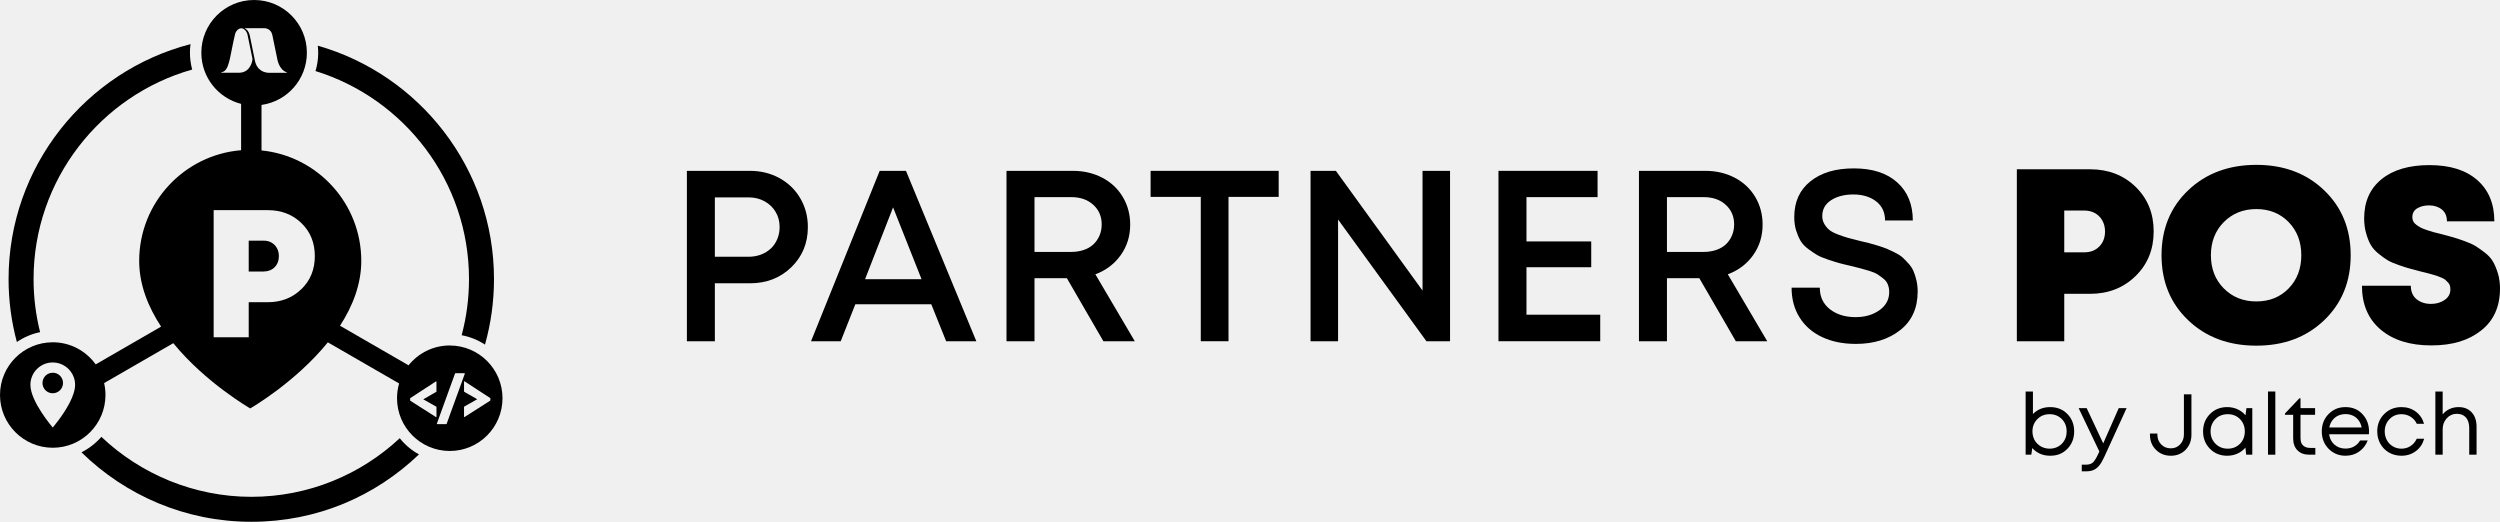
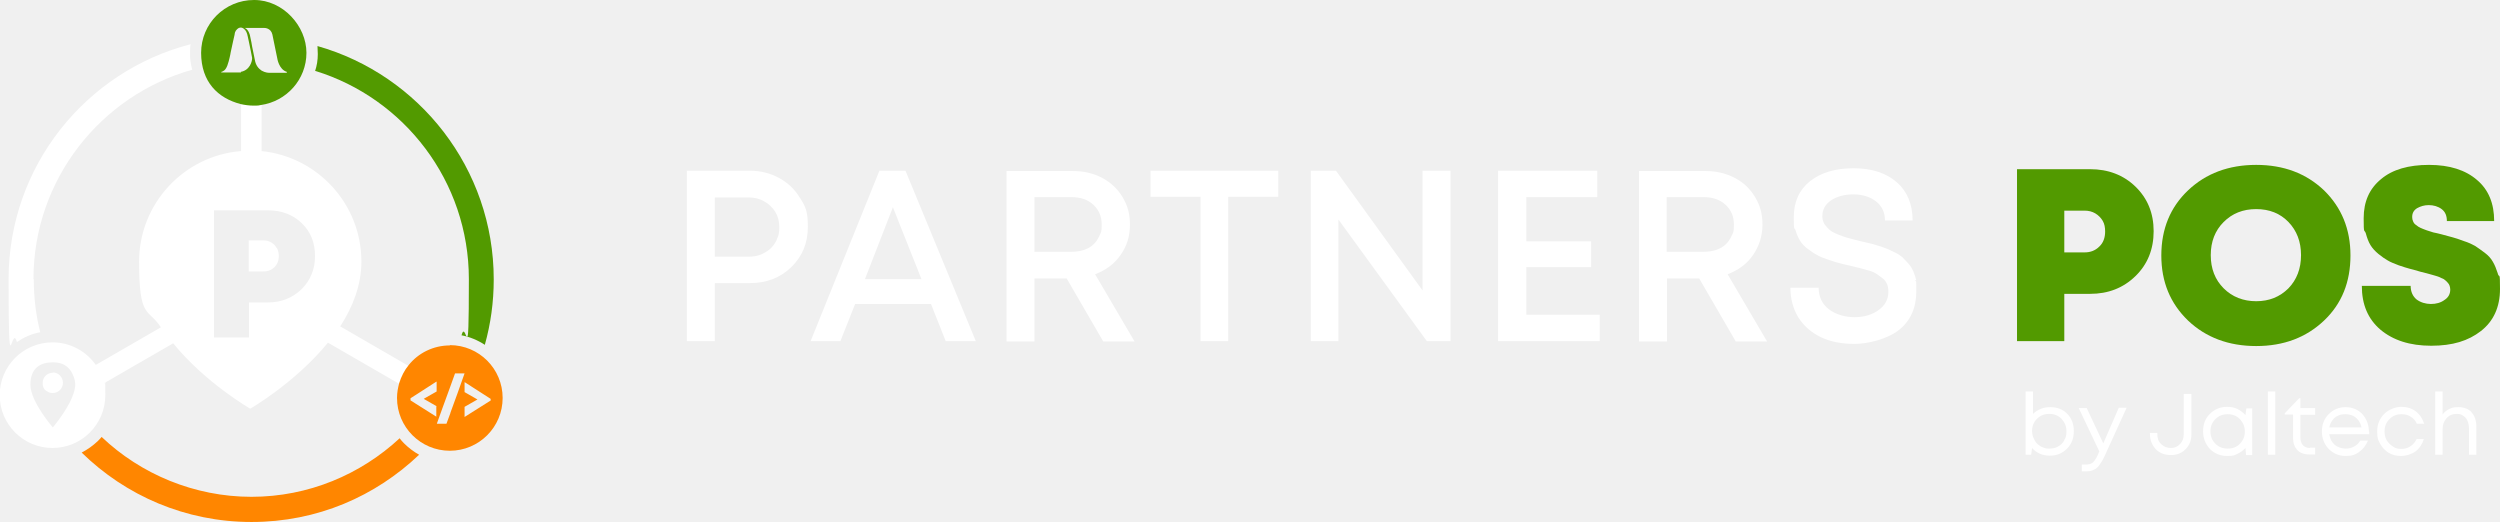
- <svg xmlns="http://www.w3.org/2000/svg" id="Capa_2" data-name="Capa 2" viewBox="0 0 814.18 169.94">
+ <svg xmlns="http://www.w3.org/2000/svg" id="Capa_2" version="1.1" viewBox="0 0 814.2 169.9">
  <defs>
-     
+     <style>
+       .st0 {
+         fill: #ff8600;
+       }
+ 
+       .st1 {
+         fill: #529a00;
+       }
+ 
+       .st2 {
+         fill: #fff;
+       }
+     </style>
  </defs>
-   <g id="Capa_1-2" data-name="Capa 1">
+   <g id="Capa_1-2">
    <g>
      <g>
-         <path class="cls-2" d="M260.64,64.59c-1.64-2.8-3.9-4.99-6.78-6.58-2.88-1.58-6.09-2.37-9.63-2.37h-20.53v55.49h9.11v-18.87h11.42c5.39,0,9.88-1.74,13.48-5.23,3.59-3.49,5.39-7.85,5.39-13.08,0-3.44-.82-6.55-2.46-9.36ZM253.15,77.83c-.5,1.22-1.2,2.25-2.1,3.1-.9.84-1.97,1.5-3.21,1.98-1.25.47-2.61.71-4.09.71h-10.94v-19.34h10.94c1.96,0,3.7.42,5.24,1.27,1.53.84,2.73,1.99,3.6,3.44.88,1.46,1.31,3.11,1.31,4.96,0,1.37-.25,2.67-.75,3.88Z" />
-         <path class="cls-2" d="M295.05,55.64h-8.56l-22.36,55.49h9.67l4.76-12.05h24.73l4.84,12.05h9.83l-22.91-55.49ZM281.73,90.92l9.12-23.39,9.27,23.39h-18.39Z" />
-         <path class="cls-2" d="M356.73,89.33c3.43-1.27,6.18-3.34,8.24-6.22,2.07-2.88,3.1-6.2,3.1-9.95,0-3.33-.81-6.35-2.42-9.04-1.62-2.7-3.85-4.78-6.7-6.26-2.86-1.48-6.03-2.22-9.52-2.22h-21.64v55.49h9.12v-20.53h10.54l11.89,20.53h10.23l-12.84-21.8ZM352.96,81.4c-1.24.43-2.6.64-4.08.64h-11.97v-17.84h11.97c2.96,0,5.35.83,7.17,2.5,1.83,1.66,2.74,3.79,2.74,6.38,0,1.32-.24,2.53-.71,3.64-.48,1.11-1.14,2.07-1.99,2.86-.84.79-1.89,1.4-3.13,1.82Z" />
-         <path class="cls-2" d="M374.72,55.64v8.48h16.34v47.01h9.03v-47.01h16.34v-8.48h-41.71Z" />
-         <path class="cls-2" d="M463.28,55.64v39l-28.22-39h-8.25v55.49h8.96v-39.64l28.78,39.64h7.69v-55.49h-8.96Z" />
-         <path class="cls-2" d="M497.13,102.49v-15.46h21.09v-8.4h-21.09v-14.43h23.15v-8.56h-32.27v55.49h33.14v-8.64h-24.02Z" />
-         <path class="cls-2" d="M562.7,89.33c3.43-1.27,6.18-3.34,8.24-6.22s3.09-6.2,3.09-9.95c0-3.33-.8-6.35-2.41-9.04-1.62-2.7-3.85-4.78-6.7-6.26-2.86-1.48-6.03-2.22-9.52-2.22h-21.64v55.49h9.12v-20.53h10.54l11.89,20.53h10.23l-12.84-21.8ZM558.93,81.4c-1.24.43-2.6.64-4.08.64h-11.97v-17.84h11.97c2.96,0,5.35.83,7.17,2.5,1.83,1.66,2.74,3.79,2.74,6.38,0,1.32-.24,2.53-.72,3.64-.47,1.11-1.13,2.07-1.98,2.86-.84.79-1.89,1.4-3.13,1.82Z" />
-         <path class="cls-2" d="M624.14,91.35c-.27-1.13-.58-2.14-.95-3.01-.37-.87-.92-1.71-1.63-2.5-.71-.79-1.36-1.45-1.94-1.98-.58-.53-1.4-1.06-2.46-1.59-1.06-.52-1.93-.93-2.61-1.23-.69-.28-1.67-.63-2.94-1.03-1.27-.39-2.23-.67-2.89-.83-.66-.16-1.65-.39-2.98-.71-1.69-.42-2.97-.75-3.84-.99-.87-.24-1.94-.6-3.21-1.07-1.27-.48-2.22-.97-2.85-1.47-.64-.5-1.19-1.15-1.67-1.94-.48-.8-.71-1.67-.71-2.62,0-2.22.96-3.95,2.89-5.19,1.93-1.24,4.35-1.86,7.25-1.86s5.49.75,7.42,2.26c1.93,1.5,2.89,3.58,2.89,6.22h9.04c0-5.23-1.69-9.37-5.08-12.41-3.38-3.04-8.08-4.56-14.11-4.56s-10.63,1.4-14.15,4.2c-3.51,2.81-5.27,6.69-5.27,11.66,0,1.64.21,3.12.63,4.44.43,1.32.91,2.44,1.47,3.37.56.92,1.39,1.8,2.5,2.61,1.11.82,2.07,1.47,2.89,1.95.82.47,1.98.96,3.49,1.46,1.51.51,2.68.88,3.53,1.11.84.24,2.08.55,3.72.92,1.48.37,2.59.64,3.33.83.74.18,1.71.46,2.9.83,1.19.37,2.08.75,2.69,1.15.61.4,1.24.86,1.91,1.39.66.53,1.13,1.16,1.42,1.9.29.74.44,1.56.44,2.46,0,2.43-1.06,4.4-3.17,5.9-2.12,1.51-4.71,2.26-7.77,2.26-3.39,0-6.17-.86-8.37-2.57-2.19-1.72-3.29-4.06-3.29-7.02h-9.19c0,3.7.87,6.94,2.61,9.71,1.75,2.78,4.19,4.91,7.34,6.38,3.14,1.48,6.8,2.22,10.98,2.22,5.81,0,10.62-1.49,14.43-4.48,3.8-2.98,5.7-7.17,5.7-12.56,0-1.27-.13-2.47-.39-3.61Z" />
+         <path class="st2" d="M260.6,64.6c-1.6-2.8-3.9-5-6.8-6.6-2.9-1.6-6.1-2.4-9.6-2.4h-20.5v55.5h9.1v-18.9h11.4c5.4,0,9.9-1.7,13.5-5.2,3.6-3.5,5.4-7.8,5.4-13.1s-.8-6.6-2.5-9.4h0ZM253.1,77.8c-.5,1.2-1.2,2.2-2.1,3.1-.9.8-2,1.5-3.2,2-1.2.5-2.6.7-4.1.7h-10.9v-19.3h10.9c2,0,3.7.4,5.2,1.3,1.5.8,2.7,2,3.6,3.4.9,1.5,1.3,3.1,1.3,5s-.2,2.7-.8,3.9Z" />
+         <path class="st2" d="M295,55.6h-8.6l-22.4,55.5h9.7l4.8-12.1h24.7l4.8,12.1h9.8l-22.9-55.5h0ZM281.7,90.9l9.1-23.4,9.3,23.4h-18.4,0Z" />
+         <path class="st2" d="M356.7,89.3c3.4-1.3,6.2-3.3,8.2-6.2,2.1-2.9,3.1-6.2,3.1-9.9s-.8-6.3-2.4-9c-1.6-2.7-3.9-4.8-6.7-6.3-2.9-1.5-6-2.2-9.5-2.2h-21.6v55.5h9.1v-20.5h10.5l11.9,20.5h10.2l-12.8-21.8ZM353,81.4c-1.2.4-2.6.6-4.1.6h-12v-17.8h12c3,0,5.4.8,7.2,2.5,1.8,1.7,2.7,3.8,2.7,6.4s-.2,2.5-.7,3.6c-.5,1.1-1.1,2.1-2,2.9-.8.8-1.9,1.4-3.1,1.8h0Z" />
+         <path class="st2" d="M374.7,55.6v8.5h16.3v47h9v-47h16.3v-8.5s-41.7,0-41.7,0Z" />
+         <path class="st2" d="M463.3,55.6v39l-28.2-39h-8.2v55.5h9v-39.6l28.8,39.6h7.7v-55.5s-9,0-9,0Z" />
+         <path class="st2" d="M497.1,102.5v-15.5h21.1v-8.4h-21.1v-14.4h23.1v-8.6h-32.3v55.5h33.1v-8.6h-24Z" />
+         <path class="st2" d="M562.7,89.3c3.4-1.3,6.2-3.3,8.2-6.2s3.1-6.2,3.1-9.9-.8-6.3-2.4-9c-1.6-2.7-3.8-4.8-6.7-6.3-2.9-1.5-6-2.2-9.5-2.2h-21.6v55.5h9.1v-20.5h10.5l11.9,20.5h10.2l-12.8-21.8h0ZM558.9,81.4c-1.2.4-2.6.6-4.1.6h-12v-17.8h12c3,0,5.3.8,7.2,2.5,1.8,1.7,2.7,3.8,2.7,6.4s-.2,2.5-.7,3.6c-.5,1.1-1.1,2.1-2,2.9-.8.8-1.9,1.4-3.1,1.8Z" />
+         <path class="st2" d="M624.1,91.3c-.3-1.1-.6-2.1-1-3s-.9-1.7-1.6-2.5-1.4-1.4-1.9-2c-.6-.5-1.4-1.1-2.5-1.6-1.1-.5-1.9-.9-2.6-1.2-.7-.3-1.7-.6-2.9-1-1.3-.4-2.2-.7-2.9-.8-.7-.2-1.7-.4-3-.7-1.7-.4-3-.8-3.8-1-.9-.2-1.9-.6-3.2-1.1-1.3-.5-2.2-1-2.8-1.5-.6-.5-1.2-1.2-1.7-1.9-.5-.8-.7-1.7-.7-2.6,0-2.2,1-3.9,2.9-5.2,1.9-1.2,4.3-1.9,7.2-1.9s5.5.8,7.4,2.3c1.9,1.5,2.9,3.6,2.9,6.2h9c0-5.2-1.7-9.4-5.1-12.4-3.4-3-8.1-4.6-14.1-4.6s-10.6,1.4-14.2,4.2c-3.5,2.8-5.3,6.7-5.3,11.7s.2,3.1.6,4.4c.4,1.3.9,2.4,1.5,3.4.6.9,1.4,1.8,2.5,2.6,1.1.8,2.1,1.5,2.9,1.9.8.5,2,1,3.5,1.5,1.5.5,2.7.9,3.5,1.1.8.2,2.1.6,3.7.9,1.5.4,2.6.6,3.3.8.7.2,1.7.5,2.9.8s2.1.8,2.7,1.2,1.2.9,1.9,1.4c.7.5,1.1,1.2,1.4,1.9s.4,1.6.4,2.5c0,2.4-1.1,4.4-3.2,5.9-2.1,1.5-4.7,2.3-7.8,2.3s-6.2-.9-8.4-2.6c-2.2-1.7-3.3-4.1-3.3-7h-9.2c0,3.7.9,6.9,2.6,9.7,1.8,2.8,4.2,4.9,7.3,6.4,3.1,1.5,6.8,2.2,11,2.2s10.6-1.5,14.4-4.5c3.8-3,5.7-7.2,5.7-12.6s-.1-2.5-.4-3.6h0Z" />
      </g>
      <g>
-         <path class="cls-1" d="M695.51,60.85c-3.92-3.81-8.87-5.72-14.84-5.72h-23.84v56h15.44v-15.44h8.4c5.92,0,10.85-1.92,14.8-5.76,3.94-3.84,5.92-8.69,5.92-14.56s-1.96-10.7-5.88-14.52ZM683.67,80.29c-1.26,1.26-2.87,1.88-4.84,1.88h-6.56v-13.6h6.56c1.33,0,2.5.3,3.52.88,1.01.59,1.8,1.4,2.36,2.44.56,1.04.84,2.2.84,3.48,0,2.03-.63,3.67-1.88,4.92Z" />
-         <path class="cls-1" d="M756.91,61.97c-5.76-5.52-13.12-8.28-22.08-8.28s-16.42,2.76-22.2,8.28c-5.79,5.52-8.68,12.58-8.68,21.16s2.89,15.64,8.68,21.16c5.78,5.52,13.18,8.28,22.2,8.28s16.32-2.76,22.08-8.28c5.76-5.52,8.64-12.57,8.64-21.16s-2.88-15.64-8.64-21.16ZM745.35,93.93c-2.75,2.83-6.26,4.24-10.52,4.24s-7.8-1.41-10.6-4.24c-2.8-2.82-4.2-6.42-4.2-10.8s1.4-7.97,4.2-10.8c2.8-2.82,6.33-4.24,10.6-4.24s7.77,1.42,10.52,4.24c2.74,2.83,4.12,6.43,4.12,10.8s-1.38,7.98-4.12,10.8Z" />
-         <path class="cls-1" d="M813.5,89.05c-.45-1.49-.98-2.77-1.6-3.84-.61-1.06-1.5-2.05-2.68-2.96-1.17-.9-2.2-1.62-3.08-2.16-.88-.53-2.1-1.08-3.68-1.64-1.57-.56-2.78-.96-3.64-1.2-.85-.24-2.07-.57-3.68-1-1.17-.26-2.04-.48-2.59-.64-.57-.16-1.29-.38-2.17-.68-.88-.29-1.54-.56-2-.8-.45-.24-.92-.53-1.4-.88-.48-.34-.82-.73-1.04-1.16-.21-.42-.31-.88-.31-1.36,0-1.28.53-2.24,1.59-2.88,1.07-.64,2.35-.96,3.84-.96,1.66,0,3.04.44,4.16,1.32s1.68,2.18,1.68,3.88h15.44c0-5.7-1.85-10.18-5.56-13.44-3.7-3.25-8.89-4.88-15.56-4.88s-11.88,1.54-15.63,4.6c-3.77,3.07-5.65,7.32-5.65,12.76,0,1.76.22,3.39.65,4.88.42,1.5.93,2.75,1.51,3.76.59,1.02,1.45,1.98,2.57,2.88,1.11.91,2.1,1.62,2.96,2.12.85.51,2.05,1.03,3.59,1.56,1.55.54,2.72.91,3.53,1.12.8.22,2,.54,3.59.96.91.22,1.56.38,1.96.48.41.11.99.27,1.76.48.78.22,1.35.39,1.72.52.38.14.85.32,1.4.56.57.24.98.48,1.24.72.27.24.55.52.84.84.3.32.5.66.6,1,.11.35.16.76.16,1.24,0,1.44-.62,2.59-1.88,3.44-1.25.86-2.73,1.28-4.43,1.28-1.87,0-3.43-.5-4.69-1.52-1.25-1.01-1.88-2.48-1.88-4.4h-15.92c0,6.08,2.03,10.84,6.08,14.28,4.06,3.44,9.55,5.16,16.48,5.16s12.14-1.61,16.24-4.84c4.11-3.22,6.16-7.8,6.16-13.72,0-1.76-.22-3.38-.68-4.88Z" />
+         <path class="st1" d="M695.5,60.8c-3.9-3.8-8.9-5.7-14.8-5.7h-23.8v56h15.4v-15.4h8.4c5.9,0,10.8-1.9,14.8-5.8,3.9-3.8,5.9-8.7,5.9-14.6s-2-10.7-5.9-14.5h0ZM683.7,80.3c-1.3,1.3-2.9,1.9-4.8,1.9h-6.6v-13.6h6.6c1.3,0,2.5.3,3.5.9,1,.6,1.8,1.4,2.4,2.4s.8,2.2.8,3.5c0,2-.6,3.7-1.9,4.9Z" />
+         <path class="st1" d="M756.9,62c-5.8-5.5-13.1-8.3-22.1-8.3s-16.4,2.8-22.2,8.3c-5.8,5.5-8.7,12.6-8.7,21.2s2.9,15.6,8.7,21.2c5.8,5.5,13.2,8.3,22.2,8.3s16.3-2.8,22.1-8.3,8.6-12.6,8.6-21.2-2.9-15.6-8.6-21.2ZM745.3,93.9c-2.8,2.8-6.3,4.2-10.5,4.2s-7.8-1.4-10.6-4.2c-2.8-2.8-4.2-6.4-4.2-10.8s1.4-8,4.2-10.8c2.8-2.8,6.3-4.2,10.6-4.2s7.8,1.4,10.5,4.2c2.7,2.8,4.1,6.4,4.1,10.8s-1.4,8-4.1,10.8Z" />
+         <path class="st1" d="M813.5,89.1c-.5-1.5-1-2.8-1.6-3.8-.6-1.1-1.5-2.1-2.7-3-1.2-.9-2.2-1.6-3.1-2.2-.9-.5-2.1-1.1-3.7-1.6-1.6-.6-2.8-1-3.6-1.2-.8-.2-2.1-.6-3.7-1-1.2-.3-2-.5-2.6-.6-.6-.2-1.3-.4-2.2-.7-.9-.3-1.5-.6-2-.8-.5-.2-.9-.5-1.4-.9-.5-.3-.8-.7-1-1.2-.2-.4-.3-.9-.3-1.4,0-1.3.5-2.2,1.6-2.9,1.1-.6,2.3-1,3.8-1s3,.4,4.2,1.3,1.7,2.2,1.7,3.9h15.4c0-5.7-1.8-10.2-5.6-13.4-3.7-3.2-8.9-4.9-15.6-4.9s-11.9,1.5-15.6,4.6c-3.8,3.1-5.7,7.3-5.7,12.8s.2,3.4.7,4.9c.4,1.5.9,2.8,1.5,3.8.6,1,1.5,2,2.6,2.9,1.1.9,2.1,1.6,3,2.1.8.5,2,1,3.6,1.6,1.5.5,2.7.9,3.5,1.1.8.2,2,.5,3.6,1,.9.2,1.6.4,2,.5.4.1,1,.3,1.8.5.8.2,1.3.4,1.7.5.4.1.8.3,1.4.6.6.2,1,.5,1.2.7.3.2.5.5.8.8.3.3.5.7.6,1,.1.3.2.8.2,1.2,0,1.4-.6,2.6-1.9,3.4-1.2.9-2.7,1.3-4.4,1.3s-3.4-.5-4.7-1.5c-1.2-1-1.9-2.5-1.9-4.4h-15.9c0,6.1,2,10.8,6.1,14.3,4.1,3.4,9.5,5.2,16.5,5.2s12.1-1.6,16.2-4.8c4.1-3.2,6.2-7.8,6.2-13.7s-.2-3.4-.7-4.9h0Z" />
      </g>
      <g>
-         <path class="cls-2" d="M673.29,134.83c-1.47-1.5-3.33-2.25-5.6-2.25s-4.14.75-5.62,2.25v-7.33h-2.38v20.58h1.85l.31-2.16c1.52,1.67,3.46,2.5,5.84,2.5s4.13-.75,5.6-2.26c1.47-1.51,2.21-3.39,2.21-5.66s-.74-4.17-2.21-5.67ZM672.34,143.38c-.48.85-1.14,1.52-1.98,2.01-.84.48-1.8.73-2.87.73-.63,0-1.24-.1-1.81-.28-.57-.19-1.08-.45-1.54-.79-.46-.34-.86-.73-1.2-1.19-.33-.46-.59-.98-.77-1.56-.18-.58-.26-1.18-.26-1.8,0-1.59.53-2.92,1.6-4,1.06-1.08,2.4-1.61,4-1.61s2.92.53,3.97,1.6c1.05,1.06,1.57,2.4,1.57,4.01,0,1.07-.23,2.03-.71,2.88Z" />
-         <path class="cls-2" d="M690.01,132.92l-5.05,11.48-5.39-11.48h-2.61l6.74,14.12-.54,1.16c-.61,1.27-1.18,2.11-1.68,2.52-.51.41-1.27.62-2.28.62h-1.23v2.16h1.43c.97,0,1.8-.15,2.47-.46.68-.31,1.28-.8,1.83-1.47.54-.68,1.09-1.63,1.65-2.87l7.22-15.78h-2.56Z" />
-         <path class="cls-2" d="M711.24,128.43v13.03c0,1.31-.4,2.39-1.22,3.25-.81.87-1.83,1.3-3.04,1.3-1.28,0-2.33-.43-3.15-1.28-.82-.85-1.24-1.94-1.24-3.27v-.28h-2.41v.39c0,1.98.65,3.62,1.94,4.91,1.29,1.29,2.91,1.94,4.86,1.94s3.55-.65,4.81-1.94c1.26-1.29,1.9-2.93,1.9-4.91v-13.14h-2.45Z" />
-         <path class="cls-2" d="M731.6,132.92l-.31,2.33c-.71-.84-1.57-1.5-2.59-1.97-1.02-.46-2.15-.7-3.39-.7-2.22,0-4.09.76-5.59,2.26-1.49,1.51-2.24,3.4-2.24,5.66s.75,4.15,2.24,5.66c1.5,1.51,3.37,2.26,5.59,2.26,1.22,0,2.34-.23,3.36-.69,1.02-.46,1.88-1.11,2.6-1.95l.25,2.3h1.99v-15.16h-1.91ZM729.5,144.52c-1.05,1.06-2.38,1.6-3.99,1.6s-2.94-.54-4-1.62c-1.06-1.07-1.59-2.41-1.59-4s.53-2.92,1.59-4c1.06-1.08,2.39-1.61,4-1.61s2.94.53,3.99,1.6c1.05,1.06,1.57,2.4,1.57,4.01s-.52,2.95-1.57,4.02Z" />
-         <path class="cls-2" d="M738.62,127.5v20.58h2.39v-20.58h-2.39Z" />
-         <path class="cls-2" d="M752.38,145.87c-.67,0-1.25-.13-1.72-.37-.48-.24-.84-.6-1.09-1.07-.24-.46-.36-1.05-.36-1.74v-7.61h4.75v-2.16h-4.75v-3.2h-.37l-4.69,4.94v.42h2.67v7.7c0,1.64.47,2.94,1.41,3.89.93.94,2.21,1.41,3.84,1.41h1.97v-2.21h-1.66Z" />
-         <path class="cls-2" d="M771.53,140.56c0-2.25-.71-4.14-2.13-5.67-1.42-1.54-3.27-2.31-5.53-2.31s-4.03.76-5.51,2.26c-1.48,1.51-2.22,3.39-2.22,5.65s.74,4.14,2.22,5.66c1.48,1.51,3.32,2.27,5.51,2.27,1.64,0,3.1-.43,4.38-1.31,1.27-.87,2.23-2.09,2.86-3.66h-2.5c-.48.84-1.13,1.49-1.95,1.95-.81.46-1.74.69-2.79.69-1.43,0-2.62-.43-3.6-1.28-.97-.85-1.55-1.98-1.74-3.38h12.95c.03-.38.05-.67.05-.87ZM758.59,139.21c.17-.86.49-1.62.98-2.29.49-.66,1.1-1.17,1.84-1.53.74-.35,1.56-.53,2.46-.53s1.71.17,2.44.52c.73.34,1.34.85,1.83,1.51.48.67.81,1.44.98,2.32h-10.53Z" />
-         <path class="cls-2" d="M787.06,142.89c-.47,1.01-1.14,1.8-2.01,2.37-.87.57-1.85.86-2.96.86-1.03,0-1.96-.25-2.79-.75-.84-.49-1.49-1.17-1.95-2.02-.47-.85-.71-1.8-.71-2.85,0-1.59.52-2.92,1.56-4s2.34-1.61,3.89-1.61c1.11,0,2.1.28,2.99.84.89.56,1.56,1.33,2.01,2.3h2.36c-.47-1.65-1.36-2.97-2.68-3.96-1.32-.99-2.88-1.49-4.68-1.49-2.25,0-4.12.76-5.63,2.26-1.51,1.51-2.26,3.4-2.26,5.66,0,1.48.34,2.83,1.03,4.05.68,1.21,1.62,2.16,2.83,2.85,1.21.68,2.55,1.02,4.03,1.02,1.78,0,3.34-.5,4.68-1.5,1.34-1,2.24-2.35,2.71-4.03h-2.42Z" />
-         <path class="cls-2" d="M804.98,134.31c-1.05-1.15-2.47-1.73-4.27-1.73-1.09,0-2.08.21-2.98.63-.89.43-1.64,1.01-2.22,1.76v-7.47h-2.38v20.58h2.38v-8.28c0-1.42.44-2.62,1.33-3.58.87-.96,1.96-1.45,3.25-1.45.88,0,1.63.19,2.23.56.61.38,1.07.92,1.38,1.63.31.72.46,1.59.46,2.62v8.5h2.39v-9.07c0-1.98-.52-3.55-1.57-4.7Z" />
+         <path class="st2" d="M673.3,134.8c-1.5-1.5-3.3-2.2-5.6-2.2s-4.1.8-5.6,2.2v-7.3h-2.4v20.6h1.8l.3-2.2c1.5,1.7,3.5,2.5,5.8,2.5s4.1-.8,5.6-2.3,2.2-3.4,2.2-5.7-.7-4.2-2.2-5.7ZM672.3,143.4c-.5.9-1.1,1.5-2,2-.8.5-1.8.7-2.9.7s-1.2-.1-1.8-.3c-.6-.2-1.1-.4-1.5-.8-.5-.3-.9-.7-1.2-1.2-.3-.5-.6-1-.8-1.6s-.3-1.2-.3-1.8c0-1.6.5-2.9,1.6-4,1.1-1.1,2.4-1.6,4-1.6s2.9.5,4,1.6c1,1.1,1.6,2.4,1.6,4s-.2,2-.7,2.9h0Z" />
+         <path class="st2" d="M690,132.9l-5,11.5-5.4-11.5h-2.6l6.7,14.1-.5,1.2c-.6,1.3-1.2,2.1-1.7,2.5-.5.4-1.3.6-2.3.6h-1.2v2.2h1.4c1,0,1.8-.1,2.5-.5.7-.3,1.3-.8,1.8-1.5.5-.7,1.1-1.6,1.7-2.9l7.2-15.8h-2.6Z" />
+         <path class="st2" d="M711.2,128.4v13c0,1.3-.4,2.4-1.2,3.2-.8.9-1.8,1.3-3,1.3s-2.3-.4-3.2-1.3-1.2-1.9-1.2-3.3v-.3h-2.4v.4c0,2,.7,3.6,1.9,4.9,1.3,1.3,2.9,1.9,4.9,1.9s3.5-.6,4.8-1.9c1.3-1.3,1.9-2.9,1.9-4.9v-13.1h-2.5Z" />
+         <path class="st2" d="M731.6,132.9l-.3,2.3c-.7-.8-1.6-1.5-2.6-2-1-.5-2.2-.7-3.4-.7-2.2,0-4.1.8-5.6,2.3-1.5,1.5-2.2,3.4-2.2,5.7s.8,4.1,2.2,5.7c1.5,1.5,3.4,2.3,5.6,2.3s2.3-.2,3.4-.7c1-.5,1.9-1.1,2.6-1.9l.2,2.3h2v-15.2h-1.9,0ZM729.5,144.5c-1,1.1-2.4,1.6-4,1.6s-2.9-.5-4-1.6c-1.1-1.1-1.6-2.4-1.6-4s.5-2.9,1.6-4,2.4-1.6,4-1.6,2.9.5,4,1.6c1,1.1,1.6,2.4,1.6,4s-.5,2.9-1.6,4h0Z" />
+         <path class="st2" d="M738.6,127.5v20.6h2.4v-20.6h-2.4Z" />
+         <path class="st2" d="M752.4,145.9c-.7,0-1.2-.1-1.7-.4-.5-.2-.8-.6-1.1-1.1-.2-.5-.4-1.1-.4-1.7v-7.6h4.8v-2.2h-4.8v-3.2h-.4l-4.7,4.9v.4h2.7v7.7c0,1.6.5,2.9,1.4,3.9.9.9,2.2,1.4,3.8,1.4h2v-2.2h-1.7Z" />
+         <path class="st2" d="M771.5,140.6c0-2.2-.7-4.1-2.1-5.7-1.4-1.5-3.3-2.3-5.5-2.3s-4,.8-5.5,2.3c-1.5,1.5-2.2,3.4-2.2,5.6s.7,4.1,2.2,5.7c1.5,1.5,3.3,2.3,5.5,2.3s3.1-.4,4.4-1.3c1.3-.9,2.2-2.1,2.9-3.7h-2.5c-.5.8-1.1,1.5-2,1.9-.8.5-1.7.7-2.8.7s-2.6-.4-3.6-1.3c-1-.9-1.5-2-1.7-3.4h13c0-.4,0-.7,0-.9ZM758.6,139.2c.2-.9.5-1.6,1-2.3.5-.7,1.1-1.2,1.8-1.5.7-.4,1.6-.5,2.5-.5s1.7.2,2.4.5c.7.3,1.3.9,1.8,1.5.5.7.8,1.4,1,2.3h-10.5Z" />
+         <path class="st2" d="M787.1,142.9c-.5,1-1.1,1.8-2,2.4-.9.6-1.8.9-3,.9s-2-.2-2.8-.8c-.8-.5-1.5-1.2-2-2-.5-.9-.7-1.8-.7-2.9,0-1.6.5-2.9,1.6-4s2.3-1.6,3.9-1.6,2.1.3,3,.8,1.6,1.3,2,2.3h2.4c-.5-1.6-1.4-3-2.7-4s-2.9-1.5-4.7-1.5-4.1.8-5.6,2.3c-1.5,1.5-2.3,3.4-2.3,5.7s.3,2.8,1,4.1c.7,1.2,1.6,2.2,2.8,2.9,1.2.7,2.5,1,4,1s3.3-.5,4.7-1.5c1.3-1,2.2-2.4,2.7-4h-2.4Z" />
+         <path class="st2" d="M805,134.3c-1-1.1-2.5-1.7-4.3-1.7s-2.1.2-3,.6c-.9.4-1.6,1-2.2,1.8v-7.5h-2.4v20.6h2.4v-8.3c0-1.4.4-2.6,1.3-3.6.9-1,2-1.4,3.2-1.4s1.6.2,2.2.6c.6.4,1.1.9,1.4,1.6.3.7.5,1.6.5,2.6v8.5h2.4v-9.1c0-2-.5-3.6-1.6-4.7h0Z" />
      </g>
      <g>
-         <path class="cls-2" d="M90.2,80.82c.41.77.62,1.63.62,2.57,0,1.5-.47,2.71-1.39,3.64-.93.92-2.12,1.39-3.58,1.39h-4.85v-10.05h4.85c.98,0,1.85.21,2.6.65.75.44,1.33,1.04,1.74,1.8Z" />
-         <path class="cls-2" d="M32.69,125.46l1.22-.7,22.52-13c10.63,12.98,25.06,21.25,25.06,21.25,0,0,14.63-8.39,25.28-21.52l23.22,13.4,1.82.87,1.76-6.25-.5-.53-22.34-12.9c4.09-6.31,6.93-13.46,6.93-21.11,0-18.73-14.25-34.14-32.49-35.98v-17.05h-6.65v16.98c-18.59,1.52-33.19,17.09-33.19,36.05,0,7.77,2.94,15.01,7.13,21.4l-21.29,12.3-1.74,1.01,3.28,5.8ZM98.15,94.16c-2.92,2.84-6.57,4.26-10.94,4.26h-6.21v11.42h-11.42v-41.4h17.63c4.41,0,8.07,1.41,10.97,4.23,2.9,2.82,4.35,6.4,4.35,10.74s-1.46,7.93-4.38,10.76Z" />
+         <path class="st2" d="M90.2,80.8c.4.8.6,1.6.6,2.6,0,1.5-.5,2.7-1.4,3.6-.9.9-2.1,1.4-3.6,1.4h-4.8v-10.1h4.8c1,0,1.8.2,2.6.7s1.3,1,1.7,1.8h0Z" />
+         <path class="st2" d="M32.7,125.5l1.2-.7,22.5-13c10.6,13,25.1,21.3,25.1,21.3,0,0,14.6-8.4,25.3-21.5l23.2,13.4,1.8.9,1.8-6.2-.5-.5-22.3-12.9c4.1-6.3,6.9-13.5,6.9-21.1,0-18.7-14.2-34.1-32.5-36v-17h-6.7v17c-18.6,1.5-33.2,17.1-33.2,36s2.9,15,7.1,21.4l-21.3,12.3-1.7,1,3.3,5.8h0ZM98.2,94.2c-2.9,2.8-6.6,4.3-10.9,4.3h-6.2v11.4h-11.4v-41.4h17.6c4.4,0,8.1,1.4,11,4.2s4.3,6.4,4.3,10.7-1.5,7.9-4.4,10.8h0Z" />
        <g>
-           <path class="cls-1" d="M102.74,23.14c28.93,8.94,50,35.94,50,67.76,0,6.31-.83,12.44-2.39,18.27,2.72.51,5.29,1.55,7.6,3.06,1.9-6.79,2.93-13.94,2.93-21.33,0-36.08-24.3-66.59-57.38-76.02.09.87.14,1.75.13,2.63-.03,1.95-.34,3.84-.88,5.63Z" />
-           <path class="cls-3" d="M130.18,142.72c-12.68,11.83-29.68,19.08-48.34,19.08s-36.11-7.44-48.83-19.54c-.41.48-.84.94-1.3,1.38-1.55,1.5-3.29,2.72-5.17,3.67,14.27,13.98,33.79,22.62,55.3,22.62s40.4-8.36,54.6-21.94c-1.81-1-3.48-2.26-4.95-3.79-.46-.48-.9-.97-1.31-1.49Z" />
-           <path class="cls-2" d="M10.93,90.9c0-32.43,21.89-59.85,51.66-68.25-.5-1.85-.76-3.79-.73-5.8.01-.84.08-1.67.19-2.48C28.01,23.17,2.79,54.14,2.79,90.9c0,7.08.94,13.95,2.7,20.48,2.25-1.54,4.82-2.65,7.57-3.21-1.39-5.53-2.13-11.32-2.13-17.27Z" />
+           <path class="st1" d="M102.7,23.1c28.9,8.9,50,35.9,50,67.8s-.8,12.4-2.4,18.3c2.7.5,5.3,1.6,7.6,3.1,1.9-6.8,2.9-13.9,2.9-21.3,0-36.1-24.3-66.6-57.4-76,0,.9.1,1.8.1,2.6,0,2-.3,3.8-.9,5.6h0Z" />
+           <path class="st2" d="M10.9,90.9c0-32.4,21.9-59.8,51.7-68.2-.5-1.9-.8-3.8-.7-5.8,0-.8,0-1.7.2-2.5C28,23.2,2.8,54.1,2.8,90.9s.9,13.9,2.7,20.5c2.2-1.5,4.8-2.7,7.6-3.2-1.4-5.5-2.1-11.3-2.1-17.3Z" />
        </g>
-         <path class="cls-2" d="M17.18,121.39c-1.85,0-3.34,1.49-3.34,3.34,0,1.26.7,2.37,1.73,2.93.48.27,1.03.41,1.61.41,1.83,0,3.3-1.46,3.34-3.28v-.07c0-1.85-1.49-3.34-3.34-3.34ZM17.18,121.39c-1.85,0-3.34,1.49-3.34,3.34,0,1.26.7,2.37,1.73,2.93.48.27,1.03.41,1.61.41,1.83,0,3.3-1.46,3.34-3.28v-.07c0-1.85-1.49-3.34-3.34-3.34ZM17.18,121.39c-1.85,0-3.34,1.49-3.34,3.34,0,1.26.7,2.37,1.73,2.93.48.27,1.03.41,1.61.41,1.83,0,3.3-1.46,3.34-3.28v-.07c0-1.85-1.49-3.34-3.34-3.34ZM17.18,121.39c-1.85,0-3.34,1.49-3.34,3.34,0,1.26.7,2.37,1.73,2.93.48.27,1.03.41,1.61.41,1.83,0,3.3-1.46,3.34-3.28v-.07c0-1.85-1.49-3.34-3.34-3.34ZM17.18,121.39c-1.85,0-3.34,1.49-3.34,3.34,0,1.26.7,2.37,1.73,2.93.48.27,1.03.41,1.61.41,1.83,0,3.3-1.46,3.34-3.28v-.07c0-1.85-1.49-3.34-3.34-3.34ZM17.18,121.39c-1.85,0-3.34,1.49-3.34,3.34,0,1.26.7,2.37,1.73,2.93.48.27,1.03.41,1.61.41,1.83,0,3.3-1.46,3.34-3.28v-.07c0-1.85-1.49-3.34-3.34-3.34ZM33.91,124.76c-.52-2.23-1.46-4.3-2.76-6.1-3.12-4.35-8.21-7.19-13.97-7.19-9.49,0-17.18,7.69-17.18,17.17s7.7,17.18,17.18,17.18,17.17-7.69,17.17-17.18c0-1.34-.16-2.64-.44-3.89ZM17.18,139.23s-7.28-8.41-7.28-13.91c0-4.01,3.26-7.28,7.28-7.28,3.12,0,5.79,1.97,6.82,4.74.3.79.46,1.65.46,2.54,0,1.8-.78,3.92-1.83,5.94-2.16,4.16-5.44,7.96-5.44,7.96ZM17.18,121.39c-1.85,0-3.34,1.49-3.34,3.34,0,1.26.7,2.37,1.73,2.93.48.27,1.03.41,1.61.41,1.83,0,3.3-1.46,3.34-3.28v-.07c0-1.85-1.49-3.34-3.34-3.34ZM17.18,121.39c-1.85,0-3.34,1.49-3.34,3.34,0,1.26.7,2.37,1.73,2.93.48.27,1.03.41,1.61.41,1.83,0,3.3-1.46,3.34-3.28v-.07c0-1.85-1.49-3.34-3.34-3.34ZM17.18,121.39c-1.85,0-3.34,1.49-3.34,3.34,0,1.26.7,2.37,1.73,2.93.48.27,1.03.41,1.61.41,1.83,0,3.3-1.46,3.34-3.28v-.07c0-1.85-1.49-3.34-3.34-3.34ZM17.18,121.39c-1.85,0-3.34,1.49-3.34,3.34,0,1.26.7,2.37,1.73,2.93.48.27,1.03.41,1.61.41,1.83,0,3.3-1.46,3.34-3.28v-.07c0-1.85-1.49-3.34-3.34-3.34ZM17.18,121.39c-1.85,0-3.34,1.49-3.34,3.34,0,1.26.7,2.37,1.73,2.93.48.27,1.03.41,1.61.41,1.83,0,3.3-1.46,3.34-3.28v-.07c0-1.85-1.49-3.34-3.34-3.34Z" />
-         <path class="cls-1" d="M82.74,0c-9.49,0-17.17,7.69-17.17,17.17,0,8.03,5.5,14.77,12.95,16.66,1.35.34,2.77.52,4.23.52.82,0,1.63-.06,2.43-.18,8.35-1.17,14.76-8.33,14.76-17,0-9.49-7.69-17.17-17.18-17.17ZM78.51,23.63c-.18.03-.36.05-.56.06,0,0-4.4,0-5.82,0-.1,0-.12-.15-.01-.17,0,0,.07-.01.1-.01.18-.04.35-.1.5-.16,1.32-.52,1.82-2.85,2.2-4.45.2-.84.3-1.47.31-1.52h0s.75-3.71.75-3.71h0c.02-.12.31-1.39.49-2.17.07-.3.13-.52.14-.58.06-.19.16-.44.33-.69h0c.22-.34.55-.67,1.04-.89h0c1.21-.53,2.07.72,2.15.85h0c.06.1.12.2.17.31.12.23.23.48.31.81,0,.03.26,1.23.56,2.73.37,1.8.82,3.99,1.04,5.03.02.1.02.2.01.3-.1.75-.67,3.82-3.73,4.28ZM93.36,23.7h-5.92s-1.13.02-2.27-.66c-.92-.56-1.86-1.59-2.19-3.48l-.89-4.36-.24-1.18-.49-2.39h0c-.01-.06-.36-1.87-1.67-2.39-.03,0-.03-.05,0-.06h6.38c.13,0,2.11,0,2.6,2.14l1.62,7.81s.5,3.59,3.08,4.41h0c.09.03.07.16-.02.16Z" />
-         <path class="cls-3" d="M146.49,112.51c-5.43,0-10.28,2.52-13.43,6.46-1.38,1.73-2.44,3.73-3.08,5.91-.44,1.52-.68,3.13-.68,4.81,0,9.49,7.7,17.18,17.18,17.18s17.17-7.7,17.17-17.18-7.69-17.17-17.17-17.17ZM142.15,127.51s-.02.08-.06.1l-3.71,2.13-.53.3,4.24,2.4s.06.05.06.1v3.19s-.02.07-.06.1c-.01,0-.04.01-.05.01-.02,0-.04,0-.06-.01l-8.36-5.33s-.05-.05-.05-.1v-.64s.02-.07.05-.1l2.17-1.42h0l6.18-4.02s.07-.02.11,0c.04.02.06.06.06.1v3.2ZM145.45,138.06s-.06.07-.1.07h-2.98s-.07-.02-.09-.05-.02-.07-.01-.1l1.8-4.98,2.3-6.35,1.83-5.03s.06-.07.1-.07h2.98s.07.01.09.04.02.07.01.1l-2.35,6.5-2.31,6.35-1.27,3.52ZM159.65,130.48l-8.36,5.33s-.04.01-.06.01c-.01,0-.04,0-.05-.01-.04-.02-.06-.06-.06-.1v-3.19s.02-.08.06-.1l4.24-2.4-4.24-2.43s-.06-.05-.06-.1v-3.2s.02-.08.06-.1c.04-.01.08-.01.12,0l8.35,5.44s.05.06.05.1v.64s-.02.07-.05.1Z" />
+         <path class="st2" d="M17.2,121.4c-1.9,0-3.3,1.5-3.3,3.3s.7,2.4,1.7,2.9c.5.3,1,.4,1.6.4,1.8,0,3.3-1.5,3.3-3.3h0c0-1.9-1.5-3.4-3.3-3.4h0ZM17.2,121.4c-1.9,0-3.3,1.5-3.3,3.3s.7,2.4,1.7,2.9c.5.3,1,.4,1.6.4,1.8,0,3.3-1.5,3.3-3.3h0c0-1.9-1.5-3.4-3.3-3.4h0ZM17.2,121.4c-1.9,0-3.3,1.5-3.3,3.3s.7,2.4,1.7,2.9c.5.3,1,.4,1.6.4,1.8,0,3.3-1.5,3.3-3.3h0c0-1.9-1.5-3.4-3.3-3.4h0ZM17.2,121.4c-1.9,0-3.3,1.5-3.3,3.3s.7,2.4,1.7,2.9c.5.3,1,.4,1.6.4,1.8,0,3.3-1.5,3.3-3.3h0c0-1.9-1.5-3.4-3.3-3.4h0ZM17.2,121.4c-1.9,0-3.3,1.5-3.3,3.3s.7,2.4,1.7,2.9c.5.3,1,.4,1.6.4,1.8,0,3.3-1.5,3.3-3.3h0c0-1.9-1.5-3.4-3.3-3.4h0ZM17.2,121.4c-1.9,0-3.3,1.5-3.3,3.3s.7,2.4,1.7,2.9c.5.3,1,.4,1.6.4,1.8,0,3.3-1.5,3.3-3.3h0c0-1.9-1.5-3.4-3.3-3.4h0ZM33.9,124.8c-.5-2.2-1.5-4.3-2.8-6.1-3.1-4.3-8.2-7.2-14-7.2-9.5,0-17.2,7.7-17.2,17.2s7.7,17.2,17.2,17.2,17.2-7.7,17.2-17.2-.2-2.6-.4-3.9h0ZM17.2,139.2s-7.3-8.4-7.3-13.9,3.3-7.3,7.3-7.3,5.8,2,6.8,4.7c.3.8.5,1.7.5,2.5,0,1.8-.8,3.9-1.8,5.9-2.2,4.2-5.4,8-5.4,8h0ZM17.2,121.4c-1.9,0-3.3,1.5-3.3,3.3s.7,2.4,1.7,2.9c.5.3,1,.4,1.6.4,1.8,0,3.3-1.5,3.3-3.3h0c0-1.9-1.5-3.4-3.3-3.4h0ZM17.2,121.4c-1.9,0-3.3,1.5-3.3,3.3s.7,2.4,1.7,2.9c.5.3,1,.4,1.6.4,1.8,0,3.3-1.5,3.3-3.3h0c0-1.9-1.5-3.4-3.3-3.4h0ZM17.2,121.4c-1.9,0-3.3,1.5-3.3,3.3s.7,2.4,1.7,2.9c.5.3,1,.4,1.6.4,1.8,0,3.3-1.5,3.3-3.3h0c0-1.9-1.5-3.4-3.3-3.4h0ZM17.2,121.4c-1.9,0-3.3,1.5-3.3,3.3s.7,2.4,1.7,2.9c.5.3,1,.4,1.6.4,1.8,0,3.3-1.5,3.3-3.3h0c0-1.9-1.5-3.4-3.3-3.4h0ZM17.2,121.4c-1.9,0-3.3,1.5-3.3,3.3s.7,2.4,1.7,2.9c.5.3,1,.4,1.6.4,1.8,0,3.3-1.5,3.3-3.3h0c0-1.9-1.5-3.4-3.3-3.4h0Z" />
+         <path class="st1" d="M82.7,0c-9.5,0-17.2,7.7-17.2,17.2s5.5,14.8,12.9,16.7c1.3.3,2.8.5,4.2.5s1.6,0,2.4-.2c8.3-1.2,14.8-8.3,14.8-17S92.2,0,82.8,0h0ZM78.5,23.6c-.2,0-.4,0-.6,0h-5.8c0,0-.1-.1,0-.2,0,0,0,0,0,0,.2,0,.3-.1.5-.2,1.3-.5,1.8-2.9,2.2-4.5.2-.8.3-1.5.3-1.5h0l.8-3.7h0c0-.1.3-1.4.5-2.2,0-.3.1-.5.1-.6,0-.2.2-.4.3-.7h0c.2-.3.6-.7,1-.9h0c1.2-.5,2.1.7,2.2.9h0c0,.1.1.2.2.3.1.2.2.5.3.8,0,0,.3,1.2.6,2.7.4,1.8.8,4,1,5,0,.1,0,.2,0,.3,0,.8-.7,3.8-3.7,4.3h0ZM93.4,23.7h-5.9s-1.1,0-2.3-.7c-.9-.6-1.9-1.6-2.2-3.5l-.9-4.4-.2-1.2-.5-2.4h0c0,0-.4-1.9-1.7-2.4,0,0,0,0,0,0h6.4c.1,0,2.1,0,2.6,2.1l1.6,7.8s.5,3.6,3.1,4.4h0c0,0,0,.2,0,.2h0Z" />
+         <g>
+           <path class="st0" d="M130.2,142.7h0c-12.7,11.8-29.7,19.1-48.3,19.1s-36.1-7.4-48.8-19.5c-.4.5-.8.9-1.3,1.4-1.6,1.5-3.3,2.7-5.2,3.7,14.3,14,33.8,22.6,55.3,22.6s40.4-8.4,54.6-21.9c-1.8-1-3.5-2.3-5-3.8-.5-.5-.9-1-1.3-1.5Z" />
+           <path class="st0" d="M146.5,112.5h0c-5.4,0-10.3,2.5-13.4,6.4-1.4,1.7-2.4,3.7-3.1,5.9-.4,1.5-.7,3.1-.7,4.8,0,9.5,7.7,17.2,17.2,17.2s17.2-7.7,17.2-17.2-7.7-17.2-17.2-17.2ZM142.1,132.4s0,0,0,0v3.2s0,0,0,.1c0,0,0,0,0,0,0,0,0,0,0,0l-8.4-5.3s0,0,0,0v-.6s0,0,0-.1l2.2-1.4,6.2-4s0,0,.1,0c0,0,0,0,0,0v3.2h0s0,0,0,0l-3.7,2.1-.5.3,4.2,2.4ZM146.7,134.5l-1.3,3.5s0,0-.1,0h-3s0,0,0,0c0,0,0,0,0-.1l1.8-5,2.3-6.3,1.8-5s0,0,.1,0h3s0,0,0,0c0,0,0,0,0,0l-2.3,6.5-2.3,6.3ZM159.7,130.5h0s-8.4,5.3-8.4,5.3c0,0,0,0,0,0s0,0,0,0c0,0,0,0,0-.1v-3.2s0,0,0,0l4.2-2.4-4.2-2.4s0,0,0,0v-3.2s0,0,0,0c0,0,0,0,.1,0l8.4,5.4s0,0,0,0v.6s0,0,0,0Z" />
+         </g>
      </g>
    </g>
  </g>
</svg>
